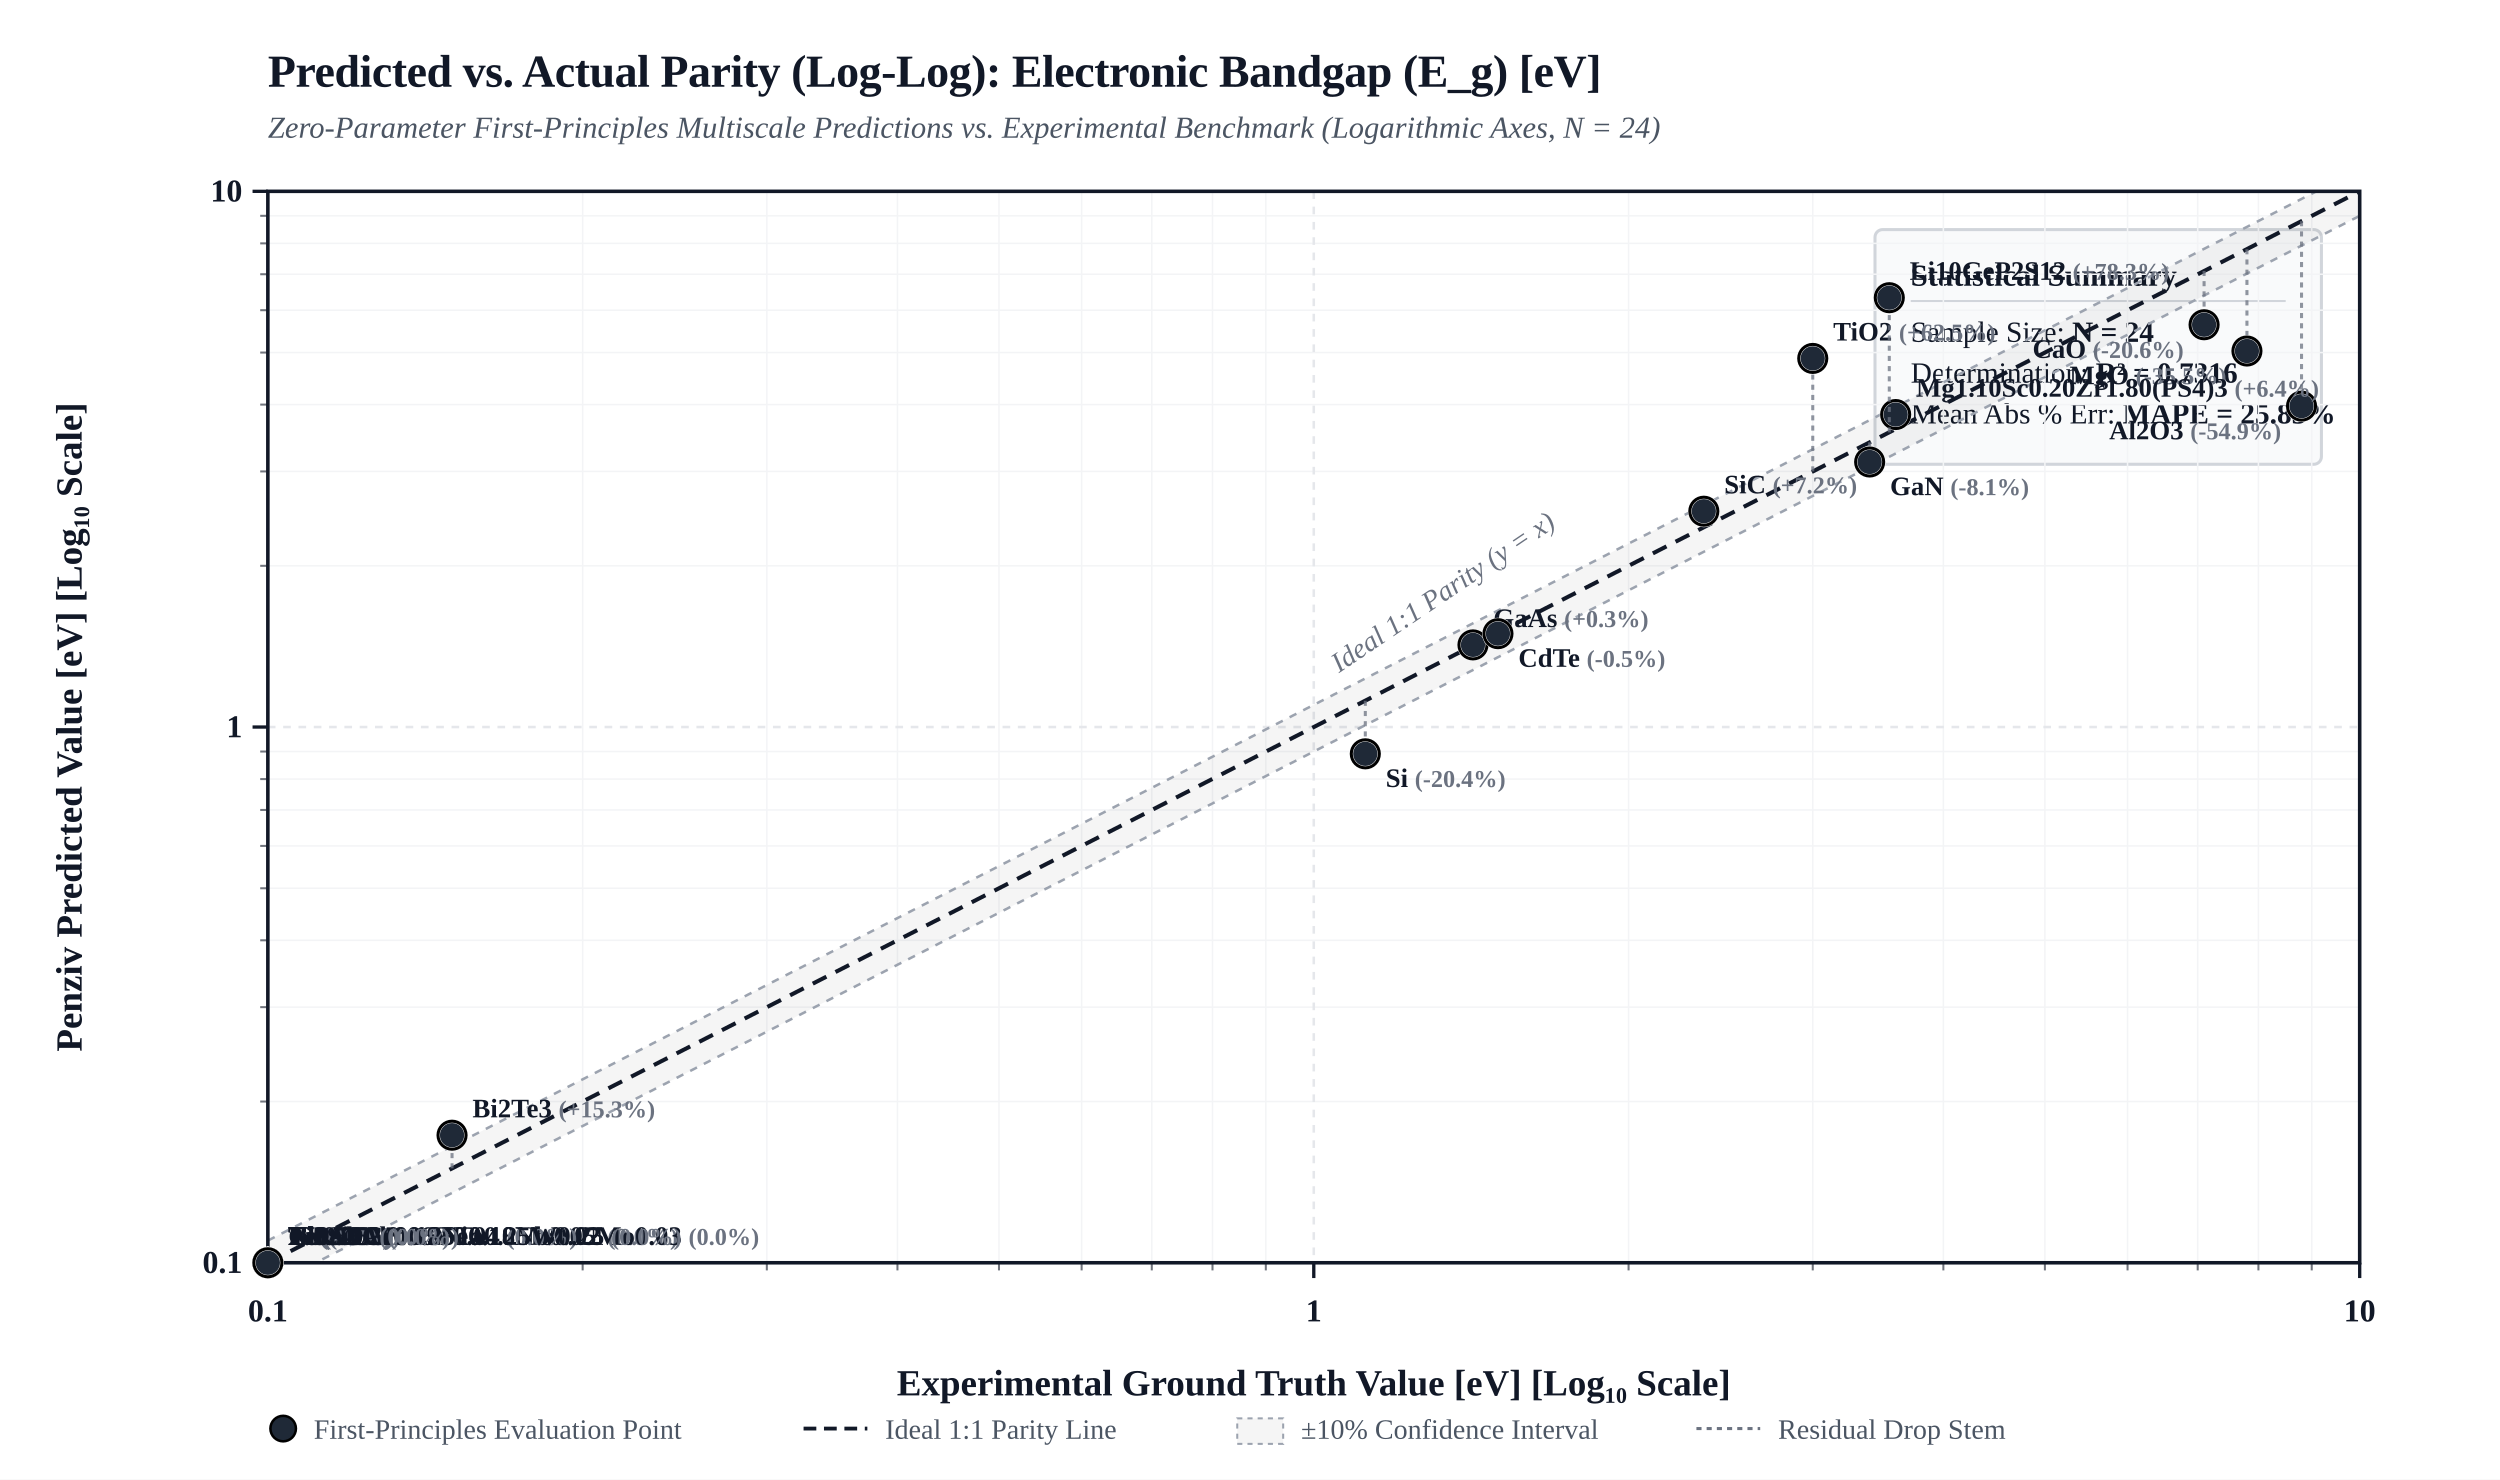
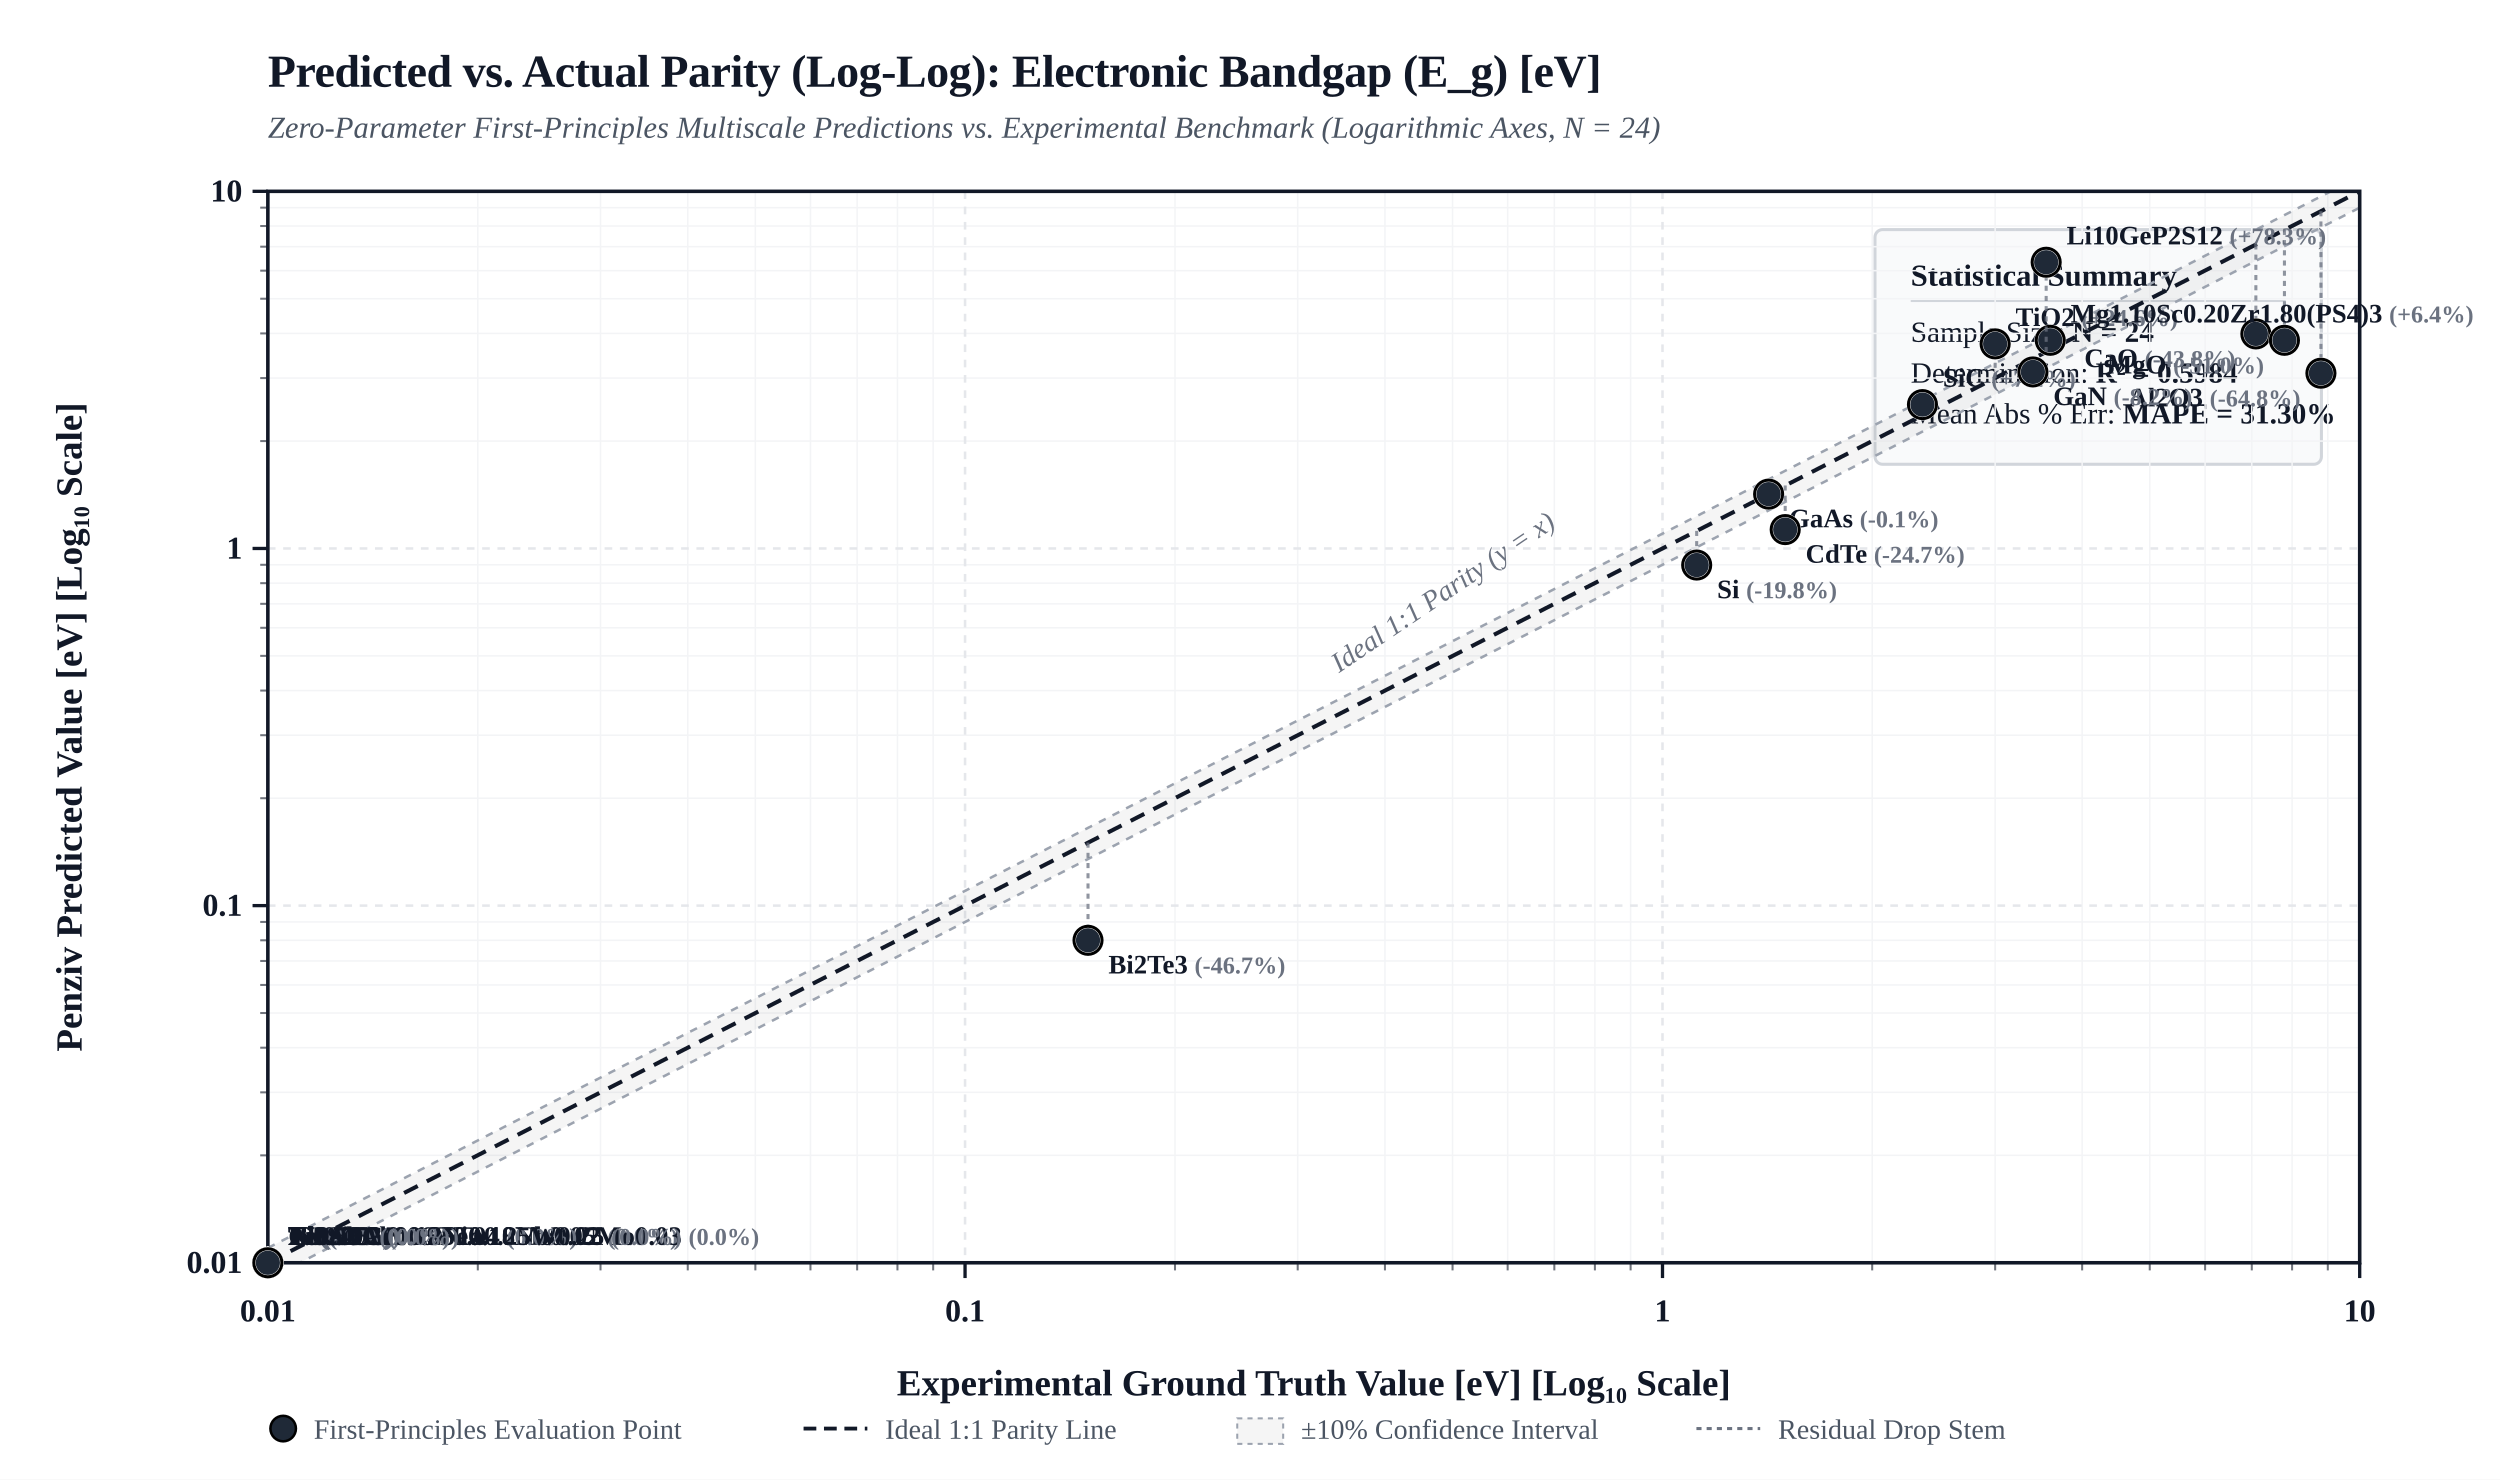
<svg xmlns="http://www.w3.org/2000/svg" viewBox="0 0 980 580" width="100%" height="auto" style="background-color: #FFFFFF; border: 1px solid #E5E7EB; border-radius: 4px; font-family: 'Times New Roman', Times, 'DejaVu Serif', 'TeX Gyre Termes', Georgia, serif;">
  <defs>
    <clipPath id="plotClip">
      <rect x="105" y="75" width="820" height="420" />
    </clipPath>
  </defs>
  <rect x="0" y="0" width="980" height="580" fill="#FFFFFF" />
  <text x="105" y="34" fill="#111827" font-size="18" font-weight="bold" letter-spacing="-0.01em">Predicted vs. Actual Parity (Log-Log): Electronic Bandgap (E_g) [eV]</text>
  <text x="105" y="54" fill="#4B5563" font-size="12" font-style="italic">Zero-Parameter First-Principles Multiscale Predictions vs. Experimental Benchmark (Logarithmic Axes, N = 24)</text>
  <g transform="translate(735, 90)">
    <rect width="175" height="92" rx="3" fill="#F9FAFB" stroke="#D1D5DB" stroke-width="1.2" />
    <text x="14" y="22" fill="#111827" font-size="12" font-weight="bold">Statistical Summary</text>
    <line x1="14" y1="28" x2="161" y2="28" stroke="#D1D5DB" stroke-width="0.8" />
    <text x="14" y="44" fill="#111827" font-size="11.5">Sample Size: <tspan font-weight="bold">N = 24</tspan>
    </text>
-     <text x="14" y="60" fill="#111827" font-size="11.5">Determination: <tspan font-weight="bold">R² = 0.7316</tspan>
+     <text x="14" y="60" fill="#111827" font-size="11.5">Determination: <tspan font-weight="bold">R² = 0.5984</tspan>
    </text>
-     <text x="14" y="76" fill="#111827" font-size="11.5">Mean Abs % Err: <tspan font-weight="bold">MAPE = 25.83%</tspan>
+     <text x="14" y="76" fill="#111827" font-size="11.5">Mean Abs % Err: <tspan font-weight="bold">MAPE = 31.30%</tspan>
    </text>
  </g>
-   <line x1="228.4" y1="75" x2="228.4" y2="495" stroke="#F3F4F6" stroke-width="0.6" />
-   <line x1="105" y1="431.8" x2="925" y2="431.8" stroke="#F3F4F6" stroke-width="0.6" />
-   <line x1="102" y1="431.8" x2="105" y2="431.8" stroke="#111827" stroke-width="0.8" opacity="0.6" />
-   <line x1="228.4" y1="495" x2="228.4" y2="498" stroke="#111827" stroke-width="0.8" opacity="0.6" />
-   <line x1="300.6" y1="75" x2="300.6" y2="495" stroke="#F3F4F6" stroke-width="0.6" />
-   <line x1="105" y1="394.8" x2="925" y2="394.8" stroke="#F3F4F6" stroke-width="0.6" />
-   <line x1="102" y1="394.8" x2="105" y2="394.8" stroke="#111827" stroke-width="0.8" opacity="0.6" />
-   <line x1="300.6" y1="495" x2="300.6" y2="498" stroke="#111827" stroke-width="0.8" opacity="0.6" />
+   <line x1="187.3" y1="75" x2="187.3" y2="495" stroke="#F3F4F6" stroke-width="0.6" />
+   <line x1="105" y1="452.9" x2="925" y2="452.9" stroke="#F3F4F6" stroke-width="0.6" />
+   <line x1="102" y1="452.9" x2="105" y2="452.9" stroke="#111827" stroke-width="0.8" opacity="0.6" />
+   <line x1="187.3" y1="495" x2="187.3" y2="498" stroke="#111827" stroke-width="0.8" opacity="0.6" />
+   <line x1="235.4" y1="75" x2="235.4" y2="495" stroke="#F3F4F6" stroke-width="0.6" />
+   <line x1="105" y1="428.2" x2="925" y2="428.2" stroke="#F3F4F6" stroke-width="0.6" />
+   <line x1="102" y1="428.2" x2="105" y2="428.2" stroke="#111827" stroke-width="0.8" opacity="0.6" />
+   <line x1="235.4" y1="495" x2="235.4" y2="498" stroke="#111827" stroke-width="0.8" opacity="0.6" />
+   <line x1="269.6" y1="75" x2="269.6" y2="495" stroke="#F3F4F6" stroke-width="0.6" />
+   <line x1="105" y1="410.7" x2="925" y2="410.7" stroke="#F3F4F6" stroke-width="0.6" />
+   <line x1="102" y1="410.7" x2="105" y2="410.7" stroke="#111827" stroke-width="0.8" opacity="0.6" />
+   <line x1="269.6" y1="495" x2="269.6" y2="498" stroke="#111827" stroke-width="0.8" opacity="0.6" />
+   <line x1="296.1" y1="75" x2="296.1" y2="495" stroke="#F3F4F6" stroke-width="0.6" />
+   <line x1="105" y1="397.1" x2="925" y2="397.1" stroke="#F3F4F6" stroke-width="0.6" />
+   <line x1="102" y1="397.1" x2="105" y2="397.1" stroke="#111827" stroke-width="0.8" opacity="0.6" />
+   <line x1="296.1" y1="495" x2="296.1" y2="498" stroke="#111827" stroke-width="0.8" opacity="0.6" />
+   <line x1="317.7" y1="75" x2="317.7" y2="495" stroke="#F3F4F6" stroke-width="0.6" />
+   <line x1="105" y1="386.1" x2="925" y2="386.1" stroke="#F3F4F6" stroke-width="0.6" />
+   <line x1="102" y1="386.1" x2="105" y2="386.1" stroke="#111827" stroke-width="0.8" opacity="0.6" />
+   <line x1="317.7" y1="495" x2="317.7" y2="498" stroke="#111827" stroke-width="0.8" opacity="0.6" />
+   <line x1="336.0" y1="75" x2="336.0" y2="495" stroke="#F3F4F6" stroke-width="0.6" />
+   <line x1="105" y1="376.7" x2="925" y2="376.7" stroke="#F3F4F6" stroke-width="0.6" />
+   <line x1="102" y1="376.7" x2="105" y2="376.7" stroke="#111827" stroke-width="0.8" opacity="0.6" />
+   <line x1="336.0" y1="495" x2="336.0" y2="498" stroke="#111827" stroke-width="0.8" opacity="0.6" />
  <line x1="351.8" y1="75" x2="351.8" y2="495" stroke="#F3F4F6" stroke-width="0.6" />
  <line x1="105" y1="368.6" x2="925" y2="368.6" stroke="#F3F4F6" stroke-width="0.6" />
  <line x1="102" y1="368.6" x2="105" y2="368.6" stroke="#111827" stroke-width="0.8" opacity="0.6" />
  <line x1="351.8" y1="495" x2="351.8" y2="498" stroke="#111827" stroke-width="0.8" opacity="0.6" />
-   <line x1="391.6" y1="75" x2="391.6" y2="495" stroke="#F3F4F6" stroke-width="0.6" />
-   <line x1="105" y1="348.2" x2="925" y2="348.2" stroke="#F3F4F6" stroke-width="0.6" />
-   <line x1="102" y1="348.2" x2="105" y2="348.2" stroke="#111827" stroke-width="0.8" opacity="0.6" />
-   <line x1="391.6" y1="495" x2="391.6" y2="498" stroke="#111827" stroke-width="0.8" opacity="0.6" />
-   <line x1="424.0" y1="75" x2="424.0" y2="495" stroke="#F3F4F6" stroke-width="0.6" />
-   <line x1="105" y1="331.6" x2="925" y2="331.6" stroke="#F3F4F6" stroke-width="0.6" />
-   <line x1="102" y1="331.6" x2="105" y2="331.6" stroke="#111827" stroke-width="0.8" opacity="0.6" />
-   <line x1="424.0" y1="495" x2="424.0" y2="498" stroke="#111827" stroke-width="0.8" opacity="0.6" />
-   <line x1="451.5" y1="75" x2="451.5" y2="495" stroke="#F3F4F6" stroke-width="0.6" />
-   <line x1="105" y1="317.5" x2="925" y2="317.5" stroke="#F3F4F6" stroke-width="0.6" />
-   <line x1="102" y1="317.5" x2="105" y2="317.5" stroke="#111827" stroke-width="0.8" opacity="0.6" />
-   <line x1="451.5" y1="495" x2="451.5" y2="498" stroke="#111827" stroke-width="0.8" opacity="0.6" />
-   <line x1="475.3" y1="75" x2="475.3" y2="495" stroke="#F3F4F6" stroke-width="0.6" />
-   <line x1="105" y1="305.4" x2="925" y2="305.4" stroke="#F3F4F6" stroke-width="0.6" />
-   <line x1="102" y1="305.4" x2="105" y2="305.4" stroke="#111827" stroke-width="0.8" opacity="0.6" />
-   <line x1="475.3" y1="495" x2="475.3" y2="498" stroke="#111827" stroke-width="0.8" opacity="0.6" />
-   <line x1="496.2" y1="75" x2="496.2" y2="495" stroke="#F3F4F6" stroke-width="0.6" />
-   <line x1="105" y1="294.6" x2="925" y2="294.6" stroke="#F3F4F6" stroke-width="0.6" />
-   <line x1="102" y1="294.6" x2="105" y2="294.6" stroke="#111827" stroke-width="0.8" opacity="0.6" />
-   <line x1="496.2" y1="495" x2="496.2" y2="498" stroke="#111827" stroke-width="0.8" opacity="0.6" />
-   <line x1="638.4" y1="75" x2="638.4" y2="495" stroke="#F3F4F6" stroke-width="0.6" />
-   <line x1="105" y1="221.8" x2="925" y2="221.8" stroke="#F3F4F6" stroke-width="0.6" />
-   <line x1="102" y1="221.8" x2="105" y2="221.8" stroke="#111827" stroke-width="0.8" opacity="0.6" />
-   <line x1="638.4" y1="495" x2="638.4" y2="498" stroke="#111827" stroke-width="0.8" opacity="0.6" />
-   <line x1="710.6" y1="75" x2="710.6" y2="495" stroke="#F3F4F6" stroke-width="0.6" />
-   <line x1="105" y1="184.8" x2="925" y2="184.8" stroke="#F3F4F6" stroke-width="0.6" />
-   <line x1="102" y1="184.8" x2="105" y2="184.8" stroke="#111827" stroke-width="0.8" opacity="0.6" />
-   <line x1="710.6" y1="495" x2="710.6" y2="498" stroke="#111827" stroke-width="0.8" opacity="0.6" />
-   <line x1="761.8" y1="75" x2="761.8" y2="495" stroke="#F3F4F6" stroke-width="0.6" />
-   <line x1="105" y1="158.6" x2="925" y2="158.6" stroke="#F3F4F6" stroke-width="0.6" />
-   <line x1="102" y1="158.6" x2="105" y2="158.6" stroke="#111827" stroke-width="0.8" opacity="0.6" />
-   <line x1="761.8" y1="495" x2="761.8" y2="498" stroke="#111827" stroke-width="0.8" opacity="0.6" />
-   <line x1="801.6" y1="75" x2="801.6" y2="495" stroke="#F3F4F6" stroke-width="0.6" />
-   <line x1="105" y1="138.2" x2="925" y2="138.2" stroke="#F3F4F6" stroke-width="0.6" />
-   <line x1="102" y1="138.2" x2="105" y2="138.2" stroke="#111827" stroke-width="0.8" opacity="0.6" />
-   <line x1="801.6" y1="495" x2="801.6" y2="498" stroke="#111827" stroke-width="0.8" opacity="0.6" />
-   <line x1="834.0" y1="75" x2="834.0" y2="495" stroke="#F3F4F6" stroke-width="0.6" />
-   <line x1="105" y1="121.6" x2="925" y2="121.6" stroke="#F3F4F6" stroke-width="0.6" />
-   <line x1="102" y1="121.6" x2="105" y2="121.6" stroke="#111827" stroke-width="0.8" opacity="0.6" />
-   <line x1="834.0" y1="495" x2="834.0" y2="498" stroke="#111827" stroke-width="0.8" opacity="0.6" />
-   <line x1="861.5" y1="75" x2="861.5" y2="495" stroke="#F3F4F6" stroke-width="0.6" />
-   <line x1="105" y1="107.5" x2="925" y2="107.5" stroke="#F3F4F6" stroke-width="0.6" />
-   <line x1="102" y1="107.5" x2="105" y2="107.5" stroke="#111827" stroke-width="0.8" opacity="0.6" />
-   <line x1="861.5" y1="495" x2="861.5" y2="498" stroke="#111827" stroke-width="0.8" opacity="0.6" />
-   <line x1="885.3" y1="75" x2="885.3" y2="495" stroke="#F3F4F6" stroke-width="0.6" />
-   <line x1="105" y1="95.4" x2="925" y2="95.4" stroke="#F3F4F6" stroke-width="0.6" />
-   <line x1="102" y1="95.4" x2="105" y2="95.4" stroke="#111827" stroke-width="0.8" opacity="0.6" />
-   <line x1="885.3" y1="495" x2="885.3" y2="498" stroke="#111827" stroke-width="0.8" opacity="0.6" />
-   <line x1="906.2" y1="75" x2="906.2" y2="495" stroke="#F3F4F6" stroke-width="0.6" />
-   <line x1="105" y1="84.6" x2="925" y2="84.6" stroke="#F3F4F6" stroke-width="0.6" />
-   <line x1="102" y1="84.6" x2="105" y2="84.6" stroke="#111827" stroke-width="0.8" opacity="0.6" />
-   <line x1="906.2" y1="495" x2="906.2" y2="498" stroke="#111827" stroke-width="0.8" opacity="0.6" />
+   <line x1="365.8" y1="75" x2="365.8" y2="495" stroke="#F3F4F6" stroke-width="0.6" />
+   <line x1="105" y1="361.4" x2="925" y2="361.4" stroke="#F3F4F6" stroke-width="0.6" />
+   <line x1="102" y1="361.4" x2="105" y2="361.4" stroke="#111827" stroke-width="0.8" opacity="0.6" />
+   <line x1="365.8" y1="495" x2="365.8" y2="498" stroke="#111827" stroke-width="0.8" opacity="0.6" />
+   <line x1="460.6" y1="75" x2="460.6" y2="495" stroke="#F3F4F6" stroke-width="0.6" />
+   <line x1="105" y1="312.9" x2="925" y2="312.9" stroke="#F3F4F6" stroke-width="0.6" />
+   <line x1="102" y1="312.9" x2="105" y2="312.9" stroke="#111827" stroke-width="0.8" opacity="0.6" />
+   <line x1="460.6" y1="495" x2="460.6" y2="498" stroke="#111827" stroke-width="0.8" opacity="0.6" />
+   <line x1="508.7" y1="75" x2="508.7" y2="495" stroke="#F3F4F6" stroke-width="0.6" />
+   <line x1="105" y1="288.2" x2="925" y2="288.2" stroke="#F3F4F6" stroke-width="0.6" />
+   <line x1="102" y1="288.2" x2="105" y2="288.2" stroke="#111827" stroke-width="0.8" opacity="0.6" />
+   <line x1="508.7" y1="495" x2="508.7" y2="498" stroke="#111827" stroke-width="0.8" opacity="0.6" />
+   <line x1="542.9" y1="75" x2="542.9" y2="495" stroke="#F3F4F6" stroke-width="0.6" />
+   <line x1="105" y1="270.7" x2="925" y2="270.7" stroke="#F3F4F6" stroke-width="0.6" />
+   <line x1="102" y1="270.7" x2="105" y2="270.7" stroke="#111827" stroke-width="0.8" opacity="0.6" />
+   <line x1="542.9" y1="495" x2="542.9" y2="498" stroke="#111827" stroke-width="0.8" opacity="0.6" />
+   <line x1="569.4" y1="75" x2="569.4" y2="495" stroke="#F3F4F6" stroke-width="0.6" />
+   <line x1="105" y1="257.1" x2="925" y2="257.1" stroke="#F3F4F6" stroke-width="0.6" />
+   <line x1="102" y1="257.1" x2="105" y2="257.1" stroke="#111827" stroke-width="0.8" opacity="0.6" />
+   <line x1="569.4" y1="495" x2="569.4" y2="498" stroke="#111827" stroke-width="0.8" opacity="0.6" />
+   <line x1="591.0" y1="75" x2="591.0" y2="495" stroke="#F3F4F6" stroke-width="0.6" />
+   <line x1="105" y1="246.1" x2="925" y2="246.1" stroke="#F3F4F6" stroke-width="0.6" />
+   <line x1="102" y1="246.1" x2="105" y2="246.1" stroke="#111827" stroke-width="0.8" opacity="0.6" />
+   <line x1="591.0" y1="495" x2="591.0" y2="498" stroke="#111827" stroke-width="0.8" opacity="0.6" />
+   <line x1="609.3" y1="75" x2="609.3" y2="495" stroke="#F3F4F6" stroke-width="0.6" />
+   <line x1="105" y1="236.7" x2="925" y2="236.7" stroke="#F3F4F6" stroke-width="0.6" />
+   <line x1="102" y1="236.7" x2="105" y2="236.7" stroke="#111827" stroke-width="0.8" opacity="0.6" />
+   <line x1="609.3" y1="495" x2="609.3" y2="498" stroke="#111827" stroke-width="0.8" opacity="0.6" />
+   <line x1="625.2" y1="75" x2="625.2" y2="495" stroke="#F3F4F6" stroke-width="0.6" />
+   <line x1="105" y1="228.6" x2="925" y2="228.6" stroke="#F3F4F6" stroke-width="0.6" />
+   <line x1="102" y1="228.6" x2="105" y2="228.6" stroke="#111827" stroke-width="0.8" opacity="0.6" />
+   <line x1="625.2" y1="495" x2="625.2" y2="498" stroke="#111827" stroke-width="0.8" opacity="0.6" />
+   <line x1="639.2" y1="75" x2="639.2" y2="495" stroke="#F3F4F6" stroke-width="0.6" />
+   <line x1="105" y1="221.4" x2="925" y2="221.4" stroke="#F3F4F6" stroke-width="0.6" />
+   <line x1="102" y1="221.4" x2="105" y2="221.4" stroke="#111827" stroke-width="0.8" opacity="0.6" />
+   <line x1="639.2" y1="495" x2="639.2" y2="498" stroke="#111827" stroke-width="0.8" opacity="0.6" />
+   <line x1="733.9" y1="75" x2="733.9" y2="495" stroke="#F3F4F6" stroke-width="0.6" />
+   <line x1="105" y1="172.9" x2="925" y2="172.9" stroke="#F3F4F6" stroke-width="0.6" />
+   <line x1="102" y1="172.9" x2="105" y2="172.9" stroke="#111827" stroke-width="0.8" opacity="0.6" />
+   <line x1="733.9" y1="495" x2="733.9" y2="498" stroke="#111827" stroke-width="0.8" opacity="0.6" />
+   <line x1="782.1" y1="75" x2="782.1" y2="495" stroke="#F3F4F6" stroke-width="0.6" />
+   <line x1="105" y1="148.2" x2="925" y2="148.2" stroke="#F3F4F6" stroke-width="0.6" />
+   <line x1="102" y1="148.2" x2="105" y2="148.2" stroke="#111827" stroke-width="0.8" opacity="0.6" />
+   <line x1="782.1" y1="495" x2="782.1" y2="498" stroke="#111827" stroke-width="0.8" opacity="0.6" />
+   <line x1="816.2" y1="75" x2="816.2" y2="495" stroke="#F3F4F6" stroke-width="0.6" />
+   <line x1="105" y1="130.7" x2="925" y2="130.7" stroke="#F3F4F6" stroke-width="0.6" />
+   <line x1="102" y1="130.7" x2="105" y2="130.7" stroke="#111827" stroke-width="0.8" opacity="0.6" />
+   <line x1="816.2" y1="495" x2="816.2" y2="498" stroke="#111827" stroke-width="0.8" opacity="0.6" />
+   <line x1="842.7" y1="75" x2="842.7" y2="495" stroke="#F3F4F6" stroke-width="0.6" />
+   <line x1="105" y1="117.1" x2="925" y2="117.1" stroke="#F3F4F6" stroke-width="0.6" />
+   <line x1="102" y1="117.1" x2="105" y2="117.1" stroke="#111827" stroke-width="0.8" opacity="0.6" />
+   <line x1="842.7" y1="495" x2="842.7" y2="498" stroke="#111827" stroke-width="0.8" opacity="0.6" />
+   <line x1="864.4" y1="75" x2="864.4" y2="495" stroke="#F3F4F6" stroke-width="0.6" />
+   <line x1="105" y1="106.1" x2="925" y2="106.1" stroke="#F3F4F6" stroke-width="0.6" />
+   <line x1="102" y1="106.1" x2="105" y2="106.1" stroke="#111827" stroke-width="0.8" opacity="0.6" />
+   <line x1="864.4" y1="495" x2="864.4" y2="498" stroke="#111827" stroke-width="0.8" opacity="0.6" />
+   <line x1="882.7" y1="75" x2="882.7" y2="495" stroke="#F3F4F6" stroke-width="0.6" />
+   <line x1="105" y1="96.7" x2="925" y2="96.7" stroke="#F3F4F6" stroke-width="0.6" />
+   <line x1="102" y1="96.7" x2="105" y2="96.7" stroke="#111827" stroke-width="0.8" opacity="0.6" />
+   <line x1="882.7" y1="495" x2="882.7" y2="498" stroke="#111827" stroke-width="0.8" opacity="0.6" />
+   <line x1="898.5" y1="75" x2="898.5" y2="495" stroke="#F3F4F6" stroke-width="0.6" />
+   <line x1="105" y1="88.6" x2="925" y2="88.6" stroke="#F3F4F6" stroke-width="0.6" />
+   <line x1="102" y1="88.6" x2="105" y2="88.6" stroke="#111827" stroke-width="0.8" opacity="0.6" />
+   <line x1="898.5" y1="495" x2="898.5" y2="498" stroke="#111827" stroke-width="0.8" opacity="0.6" />
+   <line x1="912.5" y1="75" x2="912.5" y2="495" stroke="#F3F4F6" stroke-width="0.6" />
+   <line x1="105" y1="81.4" x2="925" y2="81.4" stroke="#F3F4F6" stroke-width="0.6" />
+   <line x1="102" y1="81.4" x2="105" y2="81.4" stroke="#111827" stroke-width="0.8" opacity="0.6" />
+   <line x1="912.5" y1="495" x2="912.5" y2="498" stroke="#111827" stroke-width="0.8" opacity="0.6" />
  <line x1="105.0" y1="75" x2="105.0" y2="495" stroke="#E5E7EB" stroke-width="1.0" stroke-dasharray="3,3" />
  <line x1="105" y1="495.0" x2="925" y2="495.0" stroke="#E5E7EB" stroke-width="1.0" stroke-dasharray="3,3" />
  <line x1="99" y1="495.0" x2="105" y2="495.0" stroke="#111827" stroke-width="1.3" />
-   <text x="95" y="499.0" fill="#111827" font-size="12.5" font-weight="bold" text-anchor="end">0.1</text>
+   <text x="95" y="499.0" fill="#111827" font-size="12.5" font-weight="bold" text-anchor="end">0.01</text>
  <line x1="105.0" y1="495" x2="105.0" y2="501" stroke="#111827" stroke-width="1.3" />
-   <text x="105.0" y="518.0" fill="#111827" font-size="12.5" font-weight="bold" text-anchor="middle">0.1</text>
-   <line x1="515.0" y1="75" x2="515.0" y2="495" stroke="#E5E7EB" stroke-width="1.0" stroke-dasharray="3,3" />
-   <line x1="105" y1="285.0" x2="925" y2="285.0" stroke="#E5E7EB" stroke-width="1.0" stroke-dasharray="3,3" />
-   <line x1="99" y1="285.0" x2="105" y2="285.0" stroke="#111827" stroke-width="1.3" />
-   <text x="95" y="289.0" fill="#111827" font-size="12.5" font-weight="bold" text-anchor="end">1</text>
-   <line x1="515.0" y1="495" x2="515.0" y2="501" stroke="#111827" stroke-width="1.3" />
-   <text x="515.0" y="518.0" fill="#111827" font-size="12.5" font-weight="bold" text-anchor="middle">1</text>
+   <text x="105.0" y="518.0" fill="#111827" font-size="12.5" font-weight="bold" text-anchor="middle">0.01</text>
+   <line x1="378.3" y1="75" x2="378.3" y2="495" stroke="#E5E7EB" stroke-width="1.0" stroke-dasharray="3,3" />
+   <line x1="105" y1="355.0" x2="925" y2="355.0" stroke="#E5E7EB" stroke-width="1.0" stroke-dasharray="3,3" />
+   <line x1="99" y1="355.0" x2="105" y2="355.0" stroke="#111827" stroke-width="1.3" />
+   <text x="95" y="359.0" fill="#111827" font-size="12.5" font-weight="bold" text-anchor="end">0.1</text>
+   <line x1="378.3" y1="495" x2="378.3" y2="501" stroke="#111827" stroke-width="1.3" />
+   <text x="378.3" y="518.0" fill="#111827" font-size="12.5" font-weight="bold" text-anchor="middle">0.1</text>
+   <line x1="651.7" y1="75" x2="651.7" y2="495" stroke="#E5E7EB" stroke-width="1.0" stroke-dasharray="3,3" />
+   <line x1="105" y1="215.0" x2="925" y2="215.0" stroke="#E5E7EB" stroke-width="1.0" stroke-dasharray="3,3" />
+   <line x1="99" y1="215.0" x2="105" y2="215.0" stroke="#111827" stroke-width="1.3" />
+   <text x="95" y="219.0" fill="#111827" font-size="12.5" font-weight="bold" text-anchor="end">1</text>
+   <line x1="651.7" y1="495" x2="651.7" y2="501" stroke="#111827" stroke-width="1.3" />
+   <text x="651.7" y="518.0" fill="#111827" font-size="12.5" font-weight="bold" text-anchor="middle">1</text>
  <line x1="925.0" y1="75" x2="925.0" y2="495" stroke="#E5E7EB" stroke-width="1.0" stroke-dasharray="3,3" />
  <line x1="105" y1="75.0" x2="925" y2="75.0" stroke="#E5E7EB" stroke-width="1.0" stroke-dasharray="3,3" />
  <line x1="99" y1="75.0" x2="105" y2="75.0" stroke="#111827" stroke-width="1.3" />
  <text x="95" y="79.0" fill="#111827" font-size="12.5" font-weight="bold" text-anchor="end">10</text>
  <line x1="925.0" y1="495" x2="925.0" y2="501" stroke="#111827" stroke-width="1.3" />
  <text x="925.0" y="518.0" fill="#111827" font-size="12.5" font-weight="bold" text-anchor="middle">10</text>
-   <polygon points="105.0,486.3 925.0,66.3 925.0,84.6 105.0,504.6" fill="rgba(0, 0, 0, 0.04)" clip-path="url(#plotClip)" />
-   <line x1="105.0" y1="486.3" x2="925.0" y2="66.3" stroke="#9CA3AF" stroke-width="1.0" stroke-dasharray="3,3" clip-path="url(#plotClip)" />
-   <line x1="105.0" y1="504.6" x2="925.0" y2="84.6" stroke="#9CA3AF" stroke-width="1.0" stroke-dasharray="3,3" clip-path="url(#plotClip)" />
+   <polygon points="105.0,489.2 925.0,69.2 925.0,81.4 105.0,501.4" fill="rgba(0, 0, 0, 0.04)" clip-path="url(#plotClip)" />
+   <line x1="105.0" y1="489.2" x2="925.0" y2="69.2" stroke="#9CA3AF" stroke-width="1.0" stroke-dasharray="3,3" clip-path="url(#plotClip)" />
+   <line x1="105.0" y1="501.4" x2="925.0" y2="81.4" stroke="#9CA3AF" stroke-width="1.0" stroke-dasharray="3,3" clip-path="url(#plotClip)" />
  <line x1="105.0" y1="495.0" x2="925.0" y2="75.0" stroke="#111827" stroke-width="1.6" stroke-dasharray="6,4" clip-path="url(#plotClip)" />
  <text x="535.0" y="273.0" fill="#6B7280" font-size="11" font-style="italic" transform="rotate(-34 515.0 285.0)">Ideal 1:1 Parity (y = x)</text>
  <rect x="105" y="75" width="820" height="420" fill="none" stroke="#111827" stroke-width="1.4" />
  <text x="515.0" y="547.0" fill="#111827" font-size="14.5" font-weight="bold" text-anchor="middle">Experimental Ground Truth Value [eV] [Log₁₀ Scale]</text>
  <text x="32" y="285.0" fill="#111827" font-size="14.5" font-weight="bold" text-anchor="middle" transform="rotate(-90 32 285.0)">Penziv Predicted Value [eV] [Log₁₀ Scale]</text>
  <line x1="105.0" y1="495.0" x2="105.0" y2="495.0" stroke="#6B7280" stroke-width="1.2" stroke-dasharray="2,2" opacity="0.75" clip-path="url(#plotClip)" />
  <circle cx="105.0" cy="495.0" r="5.5" fill="#1F2937" stroke="#FFFFFF" stroke-width="1.5" />
  <circle cx="105.0" cy="495.0" r="5.5" fill="none" stroke="#000000" stroke-width="1.2" />
  <text x="113.0" y="488.0" fill="#111827" font-size="10.5" font-weight="600" text-anchor="start">Cu <tspan fill="#6B7280" font-size="9.5">(0.0%)</tspan>
  </text>
  <line x1="105.0" y1="495.0" x2="105.0" y2="495.0" stroke="#6B7280" stroke-width="1.2" stroke-dasharray="2,2" opacity="0.75" clip-path="url(#plotClip)" />
  <circle cx="105.0" cy="495.0" r="5.5" fill="#1F2937" stroke="#FFFFFF" stroke-width="1.5" />
  <circle cx="105.0" cy="495.0" r="5.5" fill="none" stroke="#000000" stroke-width="1.2" />
  <text x="113.0" y="488.0" fill="#111827" font-size="10.5" font-weight="600" text-anchor="start">Al <tspan fill="#6B7280" font-size="9.5">(0.0%)</tspan>
  </text>
  <line x1="105.0" y1="495.0" x2="105.0" y2="495.0" stroke="#6B7280" stroke-width="1.2" stroke-dasharray="2,2" opacity="0.75" clip-path="url(#plotClip)" />
  <circle cx="105.0" cy="495.0" r="5.5" fill="#1F2937" stroke="#FFFFFF" stroke-width="1.5" />
  <circle cx="105.0" cy="495.0" r="5.5" fill="none" stroke="#000000" stroke-width="1.2" />
  <text x="113.0" y="488.0" fill="#111827" font-size="10.5" font-weight="600" text-anchor="start">Ni <tspan fill="#6B7280" font-size="9.5">(0.0%)</tspan>
  </text>
  <line x1="105.0" y1="495.0" x2="105.0" y2="495.0" stroke="#6B7280" stroke-width="1.2" stroke-dasharray="2,2" opacity="0.75" clip-path="url(#plotClip)" />
  <circle cx="105.0" cy="495.0" r="5.5" fill="#1F2937" stroke="#FFFFFF" stroke-width="1.5" />
  <circle cx="105.0" cy="495.0" r="5.5" fill="none" stroke="#000000" stroke-width="1.2" />
  <text x="113.0" y="488.0" fill="#111827" font-size="10.5" font-weight="600" text-anchor="start">Ti <tspan fill="#6B7280" font-size="9.5">(0.0%)</tspan>
  </text>
  <line x1="105.0" y1="495.0" x2="105.0" y2="495.0" stroke="#6B7280" stroke-width="1.2" stroke-dasharray="2,2" opacity="0.75" clip-path="url(#plotClip)" />
  <circle cx="105.0" cy="495.0" r="5.5" fill="#1F2937" stroke="#FFFFFF" stroke-width="1.5" />
  <circle cx="105.0" cy="495.0" r="5.5" fill="none" stroke="#000000" stroke-width="1.2" />
  <text x="113.0" y="488.0" fill="#111827" font-size="10.5" font-weight="600" text-anchor="start">W <tspan fill="#6B7280" font-size="9.5">(0.0%)</tspan>
  </text>
  <line x1="105.0" y1="495.0" x2="105.0" y2="495.0" stroke="#6B7280" stroke-width="1.2" stroke-dasharray="2,2" opacity="0.75" clip-path="url(#plotClip)" />
  <circle cx="105.0" cy="495.0" r="5.5" fill="#1F2937" stroke="#FFFFFF" stroke-width="1.5" />
  <circle cx="105.0" cy="495.0" r="5.5" fill="none" stroke="#000000" stroke-width="1.2" />
  <text x="113.0" y="488.0" fill="#111827" font-size="10.5" font-weight="600" text-anchor="start">Fe <tspan fill="#6B7280" font-size="9.5">(0.0%)</tspan>
  </text>
  <line x1="105.0" y1="495.0" x2="105.0" y2="495.0" stroke="#6B7280" stroke-width="1.2" stroke-dasharray="2,2" opacity="0.75" clip-path="url(#plotClip)" />
  <circle cx="105.0" cy="495.0" r="5.5" fill="#1F2937" stroke="#FFFFFF" stroke-width="1.5" />
  <circle cx="105.0" cy="495.0" r="5.5" fill="none" stroke="#000000" stroke-width="1.2" />
  <text x="113.0" y="488.0" fill="#111827" font-size="10.5" font-weight="600" text-anchor="start">Fe0.70Cr0.18Ni0.10Mo0.02 <tspan fill="#6B7280" font-size="9.5">(0.0%)</tspan>
  </text>
  <line x1="105.0" y1="495.0" x2="105.0" y2="495.0" stroke="#6B7280" stroke-width="1.2" stroke-dasharray="2,2" opacity="0.75" clip-path="url(#plotClip)" />
  <circle cx="105.0" cy="495.0" r="5.5" fill="#1F2937" stroke="#FFFFFF" stroke-width="1.5" />
  <circle cx="105.0" cy="495.0" r="5.5" fill="none" stroke="#000000" stroke-width="1.2" />
  <text x="113.0" y="488.0" fill="#111827" font-size="10.5" font-weight="600" text-anchor="start">Ni0.53Cr0.19Fe0.18Nb0.05Mo0.03 <tspan fill="#6B7280" font-size="9.5">(0.0%)</tspan>
  </text>
  <line x1="105.0" y1="495.0" x2="105.0" y2="495.0" stroke="#6B7280" stroke-width="1.2" stroke-dasharray="2,2" opacity="0.75" clip-path="url(#plotClip)" />
  <circle cx="105.0" cy="495.0" r="5.5" fill="#1F2937" stroke="#FFFFFF" stroke-width="1.5" />
  <circle cx="105.0" cy="495.0" r="5.5" fill="none" stroke="#000000" stroke-width="1.2" />
  <text x="113.0" y="488.0" fill="#111827" font-size="10.5" font-weight="600" text-anchor="start">Ti0.90Al0.06V0.04 <tspan fill="#6B7280" font-size="9.5">(0.0%)</tspan>
  </text>
  <line x1="105.0" y1="495.0" x2="105.0" y2="495.0" stroke="#6B7280" stroke-width="1.2" stroke-dasharray="2,2" opacity="0.75" clip-path="url(#plotClip)" />
  <circle cx="105.0" cy="495.0" r="5.5" fill="#1F2937" stroke="#FFFFFF" stroke-width="1.5" />
  <circle cx="105.0" cy="495.0" r="5.5" fill="none" stroke="#000000" stroke-width="1.2" />
  <text x="113.0" y="488.0" fill="#111827" font-size="10.5" font-weight="600" text-anchor="start">Nb0.25Mo0.25Ta0.25W0.25 <tspan fill="#6B7280" font-size="9.5">(0.0%)</tspan>
  </text>
  <line x1="105.0" y1="495.0" x2="105.0" y2="495.0" stroke="#6B7280" stroke-width="1.2" stroke-dasharray="2,2" opacity="0.75" clip-path="url(#plotClip)" />
  <circle cx="105.0" cy="495.0" r="5.5" fill="#1F2937" stroke="#FFFFFF" stroke-width="1.5" />
  <circle cx="105.0" cy="495.0" r="5.5" fill="none" stroke="#000000" stroke-width="1.2" />
  <text x="113.0" y="488.0" fill="#111827" font-size="10.5" font-weight="600" text-anchor="start">Ti3SiC2 <tspan fill="#6B7280" font-size="9.5">(0.0%)</tspan>
  </text>
  <line x1="105.0" y1="495.0" x2="105.0" y2="495.0" stroke="#6B7280" stroke-width="1.2" stroke-dasharray="2,2" opacity="0.75" clip-path="url(#plotClip)" />
  <circle cx="105.0" cy="495.0" r="5.5" fill="#1F2937" stroke="#FFFFFF" stroke-width="1.5" />
  <circle cx="105.0" cy="495.0" r="5.5" fill="none" stroke="#000000" stroke-width="1.2" />
  <text x="113.0" y="488.0" fill="#111827" font-size="10.5" font-weight="600" text-anchor="start">Ti2AlC <tspan fill="#6B7280" font-size="9.5">(0.0%)</tspan>
  </text>
-   <line x1="864.0" y1="106.2" x2="864.0" y2="127.3" stroke="#6B7280" stroke-width="1.2" stroke-dasharray="2,2" opacity="0.75" clip-path="url(#plotClip)" />
-   <circle cx="864.0" cy="127.3" r="5.5" fill="#1F2937" stroke="#FFFFFF" stroke-width="1.5" />
-   <circle cx="864.0" cy="127.3" r="5.5" fill="none" stroke="#000000" stroke-width="1.2" />
-   <text x="856.0" y="140.3" fill="#111827" font-size="10.5" font-weight="600" text-anchor="end">CaO <tspan fill="#6B7280" font-size="9.5">(-20.6%)</tspan>
-   </text>
-   <line x1="880.8" y1="97.7" x2="880.8" y2="137.6" stroke="#6B7280" stroke-width="1.2" stroke-dasharray="2,2" opacity="0.75" clip-path="url(#plotClip)" />
-   <circle cx="880.8" cy="137.6" r="5.5" fill="#1F2937" stroke="#FFFFFF" stroke-width="1.5" />
-   <circle cx="880.8" cy="137.6" r="5.5" fill="none" stroke="#000000" stroke-width="1.2" />
-   <text x="872.8" y="150.6" fill="#111827" font-size="10.5" font-weight="600" text-anchor="end">MgO <tspan fill="#6B7280" font-size="9.5">(-35.5%)</tspan>
-   </text>
-   <line x1="902.2" y1="86.7" x2="902.2" y2="159.2" stroke="#6B7280" stroke-width="1.2" stroke-dasharray="2,2" opacity="0.75" clip-path="url(#plotClip)" />
-   <circle cx="902.2" cy="159.2" r="5.5" fill="#1F2937" stroke="#FFFFFF" stroke-width="1.5" />
-   <circle cx="902.2" cy="159.2" r="5.5" fill="none" stroke="#000000" stroke-width="1.2" />
-   <text x="894.2" y="172.2" fill="#111827" font-size="10.5" font-weight="600" text-anchor="end">Al2O3 <tspan fill="#6B7280" font-size="9.5">(-54.9%)</tspan>
-   </text>
-   <line x1="710.6" y1="184.8" x2="710.6" y2="140.5" stroke="#6B7280" stroke-width="1.2" stroke-dasharray="2,2" opacity="0.75" clip-path="url(#plotClip)" />
-   <circle cx="710.6" cy="140.5" r="5.5" fill="#1F2937" stroke="#FFFFFF" stroke-width="1.5" />
-   <circle cx="710.6" cy="140.5" r="5.5" fill="none" stroke="#000000" stroke-width="1.2" />
-   <text x="718.6" y="133.5" fill="#111827" font-size="10.5" font-weight="600" text-anchor="start">TiO2 <tspan fill="#6B7280" font-size="9.5">(+62.5%)</tspan>
-   </text>
-   <line x1="667.9" y1="206.7" x2="667.9" y2="200.4" stroke="#6B7280" stroke-width="1.2" stroke-dasharray="2,2" opacity="0.75" clip-path="url(#plotClip)" />
-   <circle cx="667.9" cy="200.4" r="5.5" fill="#1F2937" stroke="#FFFFFF" stroke-width="1.5" />
-   <circle cx="667.9" cy="200.4" r="5.5" fill="none" stroke="#000000" stroke-width="1.2" />
-   <text x="675.9" y="193.4" fill="#111827" font-size="10.5" font-weight="600" text-anchor="start">SiC <tspan fill="#6B7280" font-size="9.5">(+7.2%)</tspan>
-   </text>
-   <line x1="732.9" y1="173.4" x2="732.9" y2="181.1" stroke="#6B7280" stroke-width="1.2" stroke-dasharray="2,2" opacity="0.75" clip-path="url(#plotClip)" />
-   <circle cx="732.9" cy="181.1" r="5.5" fill="#1F2937" stroke="#FFFFFF" stroke-width="1.5" />
-   <circle cx="732.9" cy="181.1" r="5.5" fill="none" stroke="#000000" stroke-width="1.2" />
-   <text x="740.9" y="194.1" fill="#111827" font-size="10.5" font-weight="600" text-anchor="start">GaN <tspan fill="#6B7280" font-size="9.5">(-8.1%)</tspan>
-   </text>
-   <line x1="535.2" y1="274.7" x2="535.2" y2="295.5" stroke="#6B7280" stroke-width="1.2" stroke-dasharray="2,2" opacity="0.75" clip-path="url(#plotClip)" />
-   <circle cx="535.2" cy="295.5" r="5.5" fill="#1F2937" stroke="#FFFFFF" stroke-width="1.5" />
-   <circle cx="535.2" cy="295.5" r="5.5" fill="none" stroke="#000000" stroke-width="1.2" />
-   <text x="543.2" y="308.5" fill="#111827" font-size="10.5" font-weight="600" text-anchor="start">Si <tspan fill="#6B7280" font-size="9.5">(-20.4%)</tspan>
-   </text>
-   <line x1="577.4" y1="253.0" x2="577.4" y2="252.8" stroke="#6B7280" stroke-width="1.2" stroke-dasharray="2,2" opacity="0.75" clip-path="url(#plotClip)" />
-   <circle cx="577.4" cy="252.8" r="5.5" fill="#1F2937" stroke="#FFFFFF" stroke-width="1.5" />
-   <circle cx="577.4" cy="252.8" r="5.5" fill="none" stroke="#000000" stroke-width="1.2" />
-   <text x="585.4" y="245.8" fill="#111827" font-size="10.5" font-weight="600" text-anchor="start">GaAs <tspan fill="#6B7280" font-size="9.5">(+0.3%)</tspan>
-   </text>
-   <line x1="587.2" y1="248.0" x2="587.2" y2="248.4" stroke="#6B7280" stroke-width="1.2" stroke-dasharray="2,2" opacity="0.75" clip-path="url(#plotClip)" />
-   <circle cx="587.2" cy="248.4" r="5.5" fill="#1F2937" stroke="#FFFFFF" stroke-width="1.5" />
-   <circle cx="587.2" cy="248.4" r="5.5" fill="none" stroke="#000000" stroke-width="1.2" />
-   <text x="595.2" y="261.4" fill="#111827" font-size="10.5" font-weight="600" text-anchor="start">CdTe <tspan fill="#6B7280" font-size="9.5">(-0.5%)</tspan>
-   </text>
-   <line x1="177.2" y1="458.0" x2="177.2" y2="445.0" stroke="#6B7280" stroke-width="1.2" stroke-dasharray="2,2" opacity="0.75" clip-path="url(#plotClip)" />
-   <circle cx="177.2" cy="445.0" r="5.5" fill="#1F2937" stroke="#FFFFFF" stroke-width="1.5" />
-   <circle cx="177.2" cy="445.0" r="5.5" fill="none" stroke="#000000" stroke-width="1.2" />
-   <text x="185.2" y="438.0" fill="#111827" font-size="10.5" font-weight="600" text-anchor="start">Bi2Te3 <tspan fill="#6B7280" font-size="9.5">(+15.3%)</tspan>
-   </text>
-   <line x1="743.1" y1="168.2" x2="743.1" y2="162.5" stroke="#6B7280" stroke-width="1.2" stroke-dasharray="2,2" opacity="0.75" clip-path="url(#plotClip)" />
-   <circle cx="743.1" cy="162.5" r="5.5" fill="#1F2937" stroke="#FFFFFF" stroke-width="1.5" />
-   <circle cx="743.1" cy="162.5" r="5.5" fill="none" stroke="#000000" stroke-width="1.2" />
-   <text x="751.1" y="155.5" fill="#111827" font-size="10.5" font-weight="600" text-anchor="start">Mg1.10Sc0.20Zr1.80(PS4)3 <tspan fill="#6B7280" font-size="9.5">(+6.4%)</tspan>
-   </text>
-   <line x1="740.6" y1="169.5" x2="740.6" y2="116.7" stroke="#6B7280" stroke-width="1.2" stroke-dasharray="2,2" opacity="0.75" clip-path="url(#plotClip)" />
-   <circle cx="740.6" cy="116.7" r="5.5" fill="#1F2937" stroke="#FFFFFF" stroke-width="1.5" />
-   <circle cx="740.6" cy="116.7" r="5.5" fill="none" stroke="#000000" stroke-width="1.2" />
-   <text x="748.6" y="109.7" fill="#111827" font-size="10.5" font-weight="600" text-anchor="start">Li10GeP2S12 <tspan fill="#6B7280" font-size="9.5">(+78.3%)</tspan>
+   <line x1="884.3" y1="95.8" x2="884.3" y2="130.9" stroke="#6B7280" stroke-width="1.2" stroke-dasharray="2,2" opacity="0.75" clip-path="url(#plotClip)" />
+   <circle cx="884.3" cy="130.9" r="5.5" fill="#1F2937" stroke="#FFFFFF" stroke-width="1.5" />
+   <circle cx="884.3" cy="130.9" r="5.5" fill="none" stroke="#000000" stroke-width="1.2" />
+   <text x="876.3" y="143.9" fill="#111827" font-size="10.5" font-weight="600" text-anchor="end">CaO <tspan fill="#6B7280" font-size="9.5">(-43.8%)</tspan>
+   </text>
+   <line x1="895.5" y1="90.1" x2="895.5" y2="133.4" stroke="#6B7280" stroke-width="1.2" stroke-dasharray="2,2" opacity="0.75" clip-path="url(#plotClip)" />
+   <circle cx="895.5" cy="133.4" r="5.5" fill="#1F2937" stroke="#FFFFFF" stroke-width="1.5" />
+   <circle cx="895.5" cy="133.4" r="5.5" fill="none" stroke="#000000" stroke-width="1.2" />
+   <text x="887.5" y="146.4" fill="#111827" font-size="10.5" font-weight="600" text-anchor="end">MgO <tspan fill="#6B7280" font-size="9.5">(-51.0%)</tspan>
+   </text>
+   <line x1="909.8" y1="82.8" x2="909.8" y2="146.3" stroke="#6B7280" stroke-width="1.2" stroke-dasharray="2,2" opacity="0.75" clip-path="url(#plotClip)" />
+   <circle cx="909.8" cy="146.3" r="5.5" fill="#1F2937" stroke="#FFFFFF" stroke-width="1.5" />
+   <circle cx="909.8" cy="146.3" r="5.5" fill="none" stroke="#000000" stroke-width="1.2" />
+   <text x="901.8" y="159.3" fill="#111827" font-size="10.5" font-weight="600" text-anchor="end">Al2O3 <tspan fill="#6B7280" font-size="9.5">(-64.8%)</tspan>
+   </text>
+   <line x1="782.1" y1="148.2" x2="782.1" y2="134.8" stroke="#6B7280" stroke-width="1.2" stroke-dasharray="2,2" opacity="0.75" clip-path="url(#plotClip)" />
+   <circle cx="782.1" cy="134.8" r="5.5" fill="#1F2937" stroke="#FFFFFF" stroke-width="1.5" />
+   <circle cx="782.1" cy="134.8" r="5.5" fill="none" stroke="#000000" stroke-width="1.2" />
+   <text x="790.1" y="127.8" fill="#111827" font-size="10.5" font-weight="600" text-anchor="start">TiO2 <tspan fill="#6B7280" font-size="9.5">(+24.6%)</tspan>
+   </text>
+   <line x1="753.6" y1="162.8" x2="753.6" y2="158.6" stroke="#6B7280" stroke-width="1.2" stroke-dasharray="2,2" opacity="0.75" clip-path="url(#plotClip)" />
+   <circle cx="753.6" cy="158.6" r="5.5" fill="#1F2937" stroke="#FFFFFF" stroke-width="1.5" />
+   <circle cx="753.6" cy="158.6" r="5.5" fill="none" stroke="#000000" stroke-width="1.2" />
+   <text x="761.6" y="151.6" fill="#111827" font-size="10.5" font-weight="600" text-anchor="start">SiC <tspan fill="#6B7280" font-size="9.5">(+7.2%)</tspan>
+   </text>
+   <line x1="796.9" y1="140.6" x2="796.9" y2="145.8" stroke="#6B7280" stroke-width="1.2" stroke-dasharray="2,2" opacity="0.75" clip-path="url(#plotClip)" />
+   <circle cx="796.9" cy="145.8" r="5.5" fill="#1F2937" stroke="#FFFFFF" stroke-width="1.5" />
+   <circle cx="796.9" cy="145.8" r="5.5" fill="none" stroke="#000000" stroke-width="1.2" />
+   <text x="804.9" y="158.8" fill="#111827" font-size="10.5" font-weight="600" text-anchor="start">GaN <tspan fill="#6B7280" font-size="9.5">(-8.2%)</tspan>
+   </text>
+   <line x1="665.1" y1="208.1" x2="665.1" y2="221.5" stroke="#6B7280" stroke-width="1.2" stroke-dasharray="2,2" opacity="0.75" clip-path="url(#plotClip)" />
+   <circle cx="665.1" cy="221.5" r="5.5" fill="#1F2937" stroke="#FFFFFF" stroke-width="1.5" />
+   <circle cx="665.1" cy="221.5" r="5.5" fill="none" stroke="#000000" stroke-width="1.2" />
+   <text x="673.1" y="234.5" fill="#111827" font-size="10.5" font-weight="600" text-anchor="start">Si <tspan fill="#6B7280" font-size="9.5">(-19.8%)</tspan>
+   </text>
+   <line x1="693.3" y1="193.7" x2="693.3" y2="193.7" stroke="#6B7280" stroke-width="1.2" stroke-dasharray="2,2" opacity="0.75" clip-path="url(#plotClip)" />
+   <circle cx="693.3" cy="193.7" r="5.5" fill="#1F2937" stroke="#FFFFFF" stroke-width="1.5" />
+   <circle cx="693.3" cy="193.7" r="5.5" fill="none" stroke="#000000" stroke-width="1.2" />
+   <text x="701.3" y="206.7" fill="#111827" font-size="10.5" font-weight="600" text-anchor="start">GaAs <tspan fill="#6B7280" font-size="9.5">(-0.1%)</tspan>
+   </text>
+   <line x1="699.8" y1="190.3" x2="699.8" y2="207.6" stroke="#6B7280" stroke-width="1.2" stroke-dasharray="2,2" opacity="0.75" clip-path="url(#plotClip)" />
+   <circle cx="699.8" cy="207.6" r="5.5" fill="#1F2937" stroke="#FFFFFF" stroke-width="1.5" />
+   <circle cx="699.8" cy="207.6" r="5.5" fill="none" stroke="#000000" stroke-width="1.2" />
+   <text x="707.8" y="220.6" fill="#111827" font-size="10.5" font-weight="600" text-anchor="start">CdTe <tspan fill="#6B7280" font-size="9.5">(-24.7%)</tspan>
+   </text>
+   <line x1="426.5" y1="330.3" x2="426.5" y2="368.6" stroke="#6B7280" stroke-width="1.2" stroke-dasharray="2,2" opacity="0.75" clip-path="url(#plotClip)" />
+   <circle cx="426.5" cy="368.6" r="5.5" fill="#1F2937" stroke="#FFFFFF" stroke-width="1.5" />
+   <circle cx="426.5" cy="368.6" r="5.5" fill="none" stroke="#000000" stroke-width="1.2" />
+   <text x="434.5" y="381.6" fill="#111827" font-size="10.5" font-weight="600" text-anchor="start">Bi2Te3 <tspan fill="#6B7280" font-size="9.5">(-46.7%)</tspan>
+   </text>
+   <line x1="803.7" y1="137.1" x2="803.7" y2="133.4" stroke="#6B7280" stroke-width="1.2" stroke-dasharray="2,2" opacity="0.75" clip-path="url(#plotClip)" />
+   <circle cx="803.7" cy="133.4" r="5.5" fill="#1F2937" stroke="#FFFFFF" stroke-width="1.5" />
+   <circle cx="803.7" cy="133.4" r="5.5" fill="none" stroke="#000000" stroke-width="1.2" />
+   <text x="811.7" y="126.4" fill="#111827" font-size="10.5" font-weight="600" text-anchor="start">Mg1.10Sc0.20Zr1.80(PS4)3 <tspan fill="#6B7280" font-size="9.5">(+6.4%)</tspan>
+   </text>
+   <line x1="802.1" y1="138.0" x2="802.1" y2="102.8" stroke="#6B7280" stroke-width="1.2" stroke-dasharray="2,2" opacity="0.75" clip-path="url(#plotClip)" />
+   <circle cx="802.1" cy="102.8" r="5.5" fill="#1F2937" stroke="#FFFFFF" stroke-width="1.5" />
+   <circle cx="802.1" cy="102.8" r="5.5" fill="none" stroke="#000000" stroke-width="1.2" />
+   <text x="810.1" y="95.8" fill="#111827" font-size="10.5" font-weight="600" text-anchor="start">Li10GeP2S12 <tspan fill="#6B7280" font-size="9.5">(+78.3%)</tspan>
  </text>
  <g transform="translate(105, 564)" font-size="11" fill="#4B5563">
    <circle cx="6" cy="-4" r="5" fill="#1F2937" stroke="#000000" stroke-width="1.0" />
    <text x="18" y="0">First-Principles Evaluation Point</text>
    <line x1="210" y1="-4" x2="235" y2="-4" stroke="#111827" stroke-dasharray="5,3" stroke-width="1.5" />
    <text x="242" y="0">Ideal 1:1 Parity Line</text>
    <rect x="380" y="-8" width="18" height="10" fill="rgba(0, 0, 0, 0.04)" stroke="#9CA3AF" stroke-dasharray="2,2" stroke-width="0.8" />
    <text x="405" y="0">±10% Confidence Interval</text>
    <line x1="560" y1="-4" x2="585" y2="-4" stroke="#6B7280" stroke-dasharray="2,2" stroke-width="1.2" />
    <text x="592" y="0">Residual Drop Stem</text>
  </g>
</svg>
